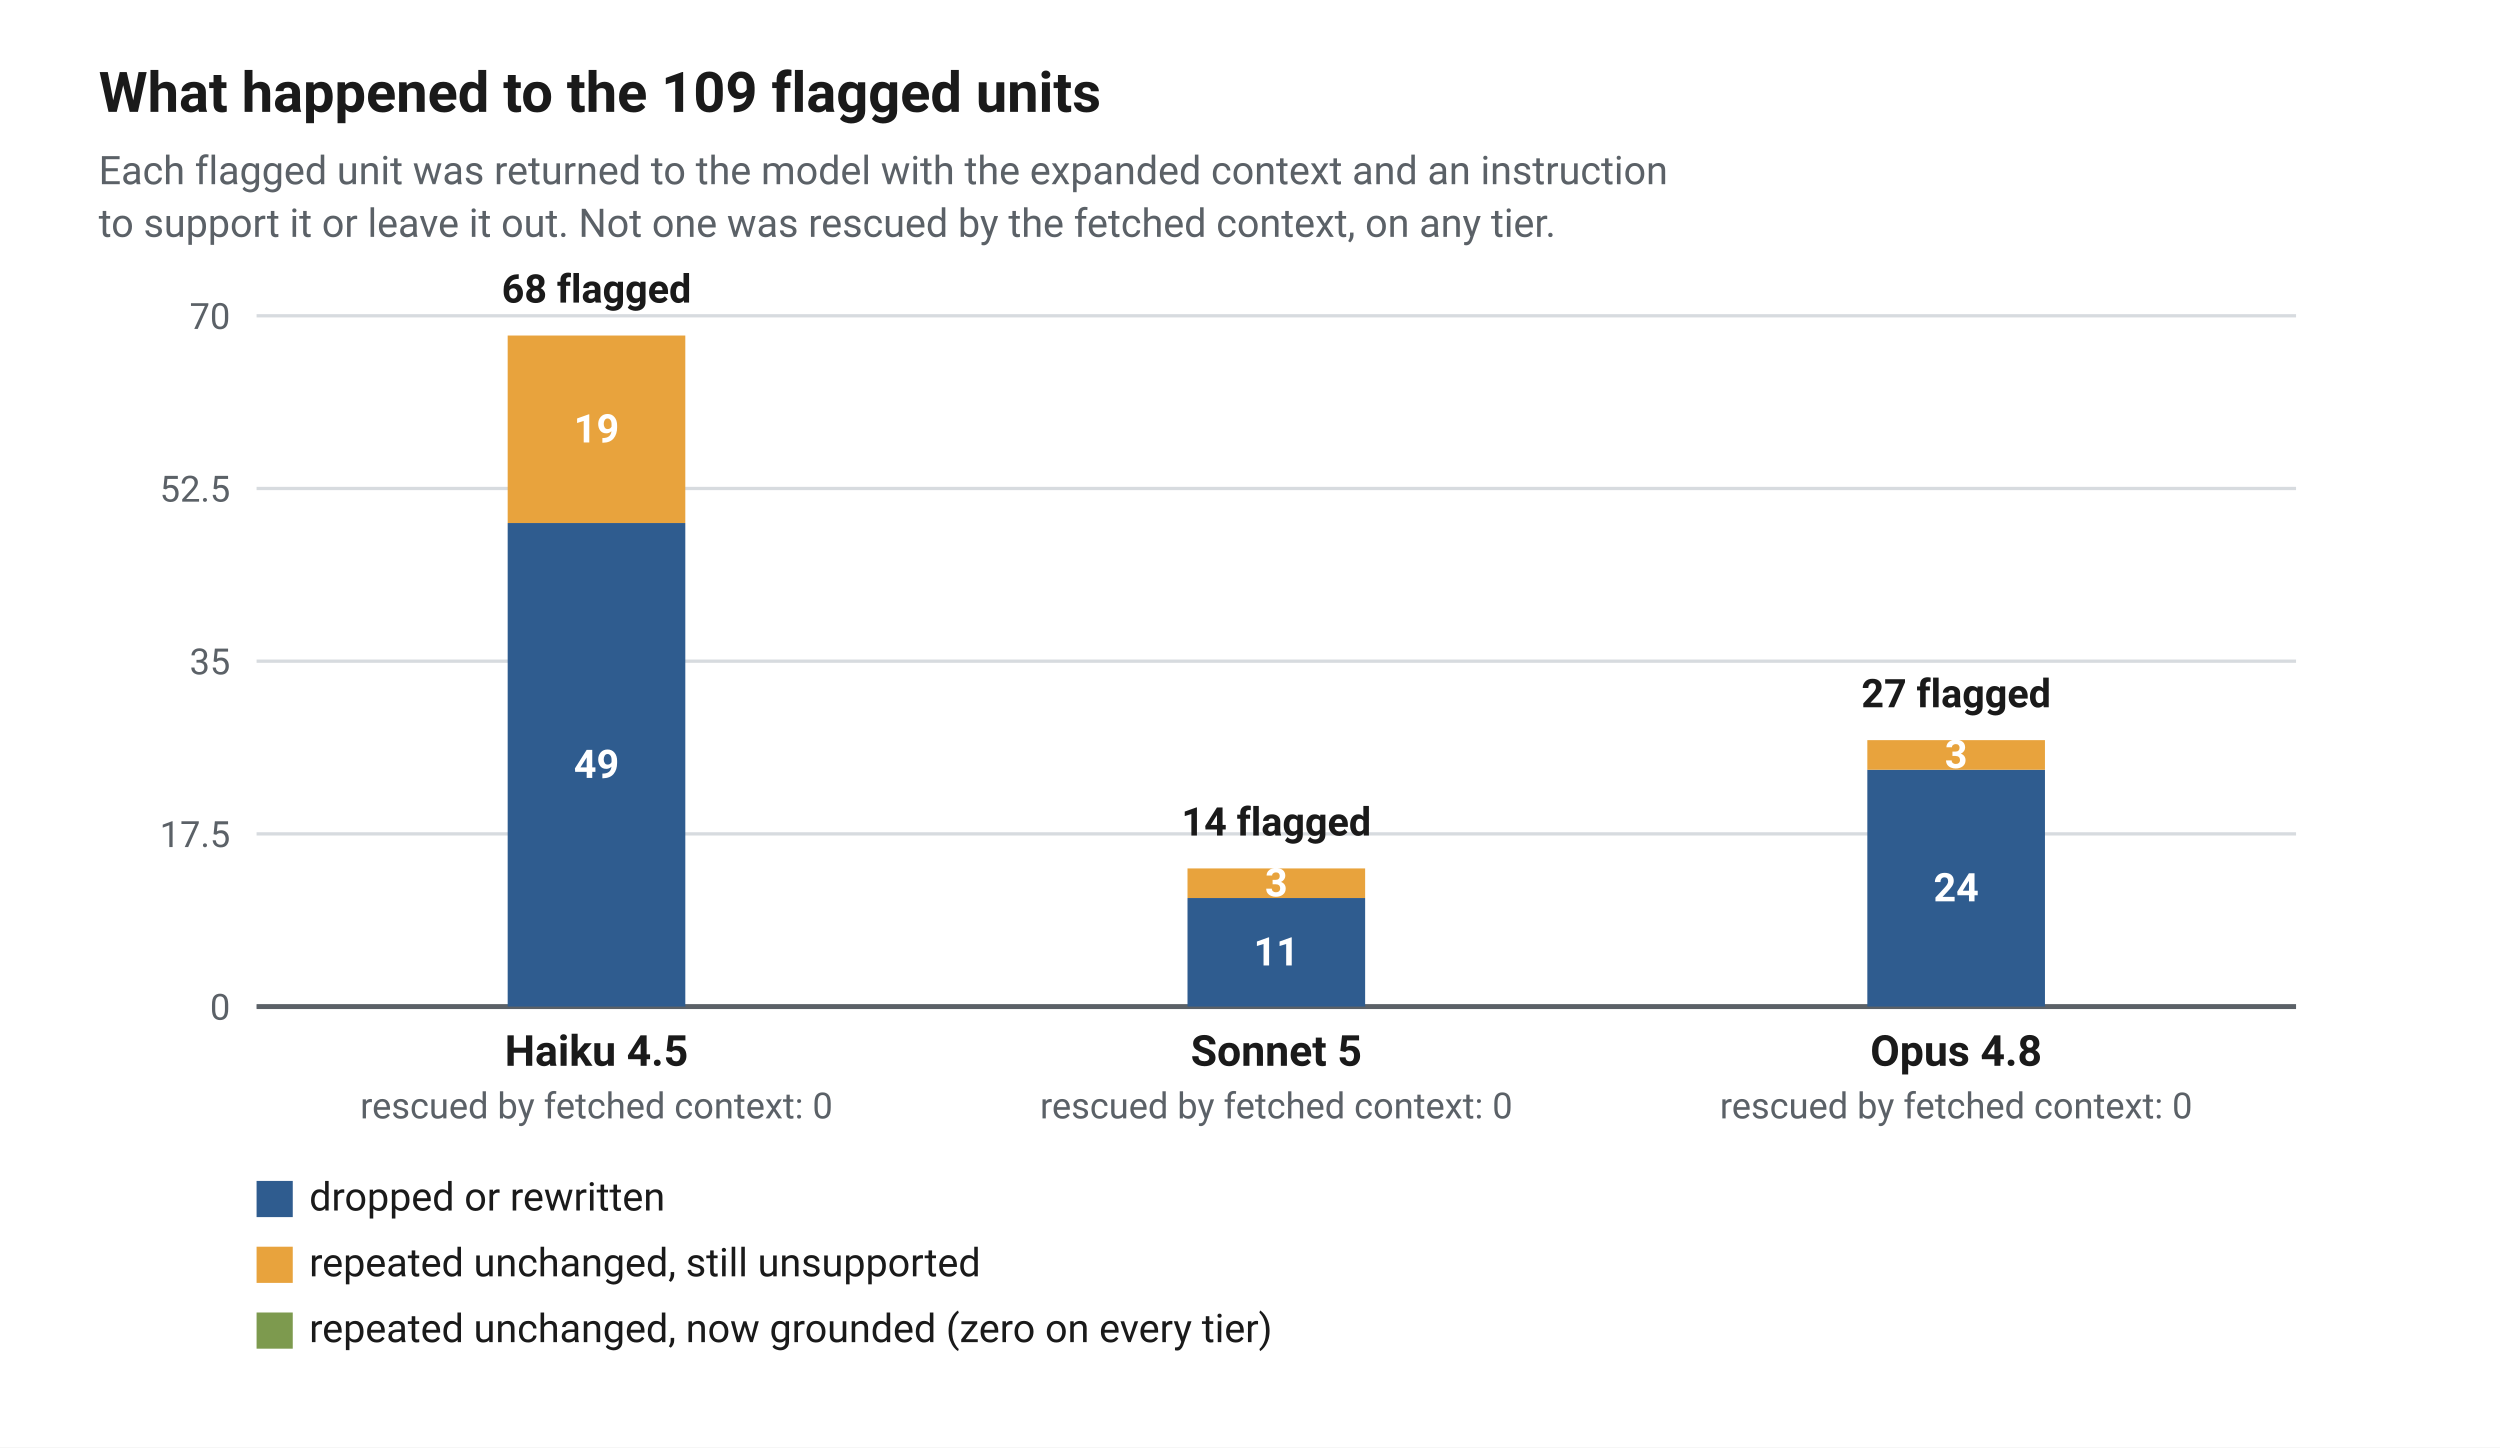
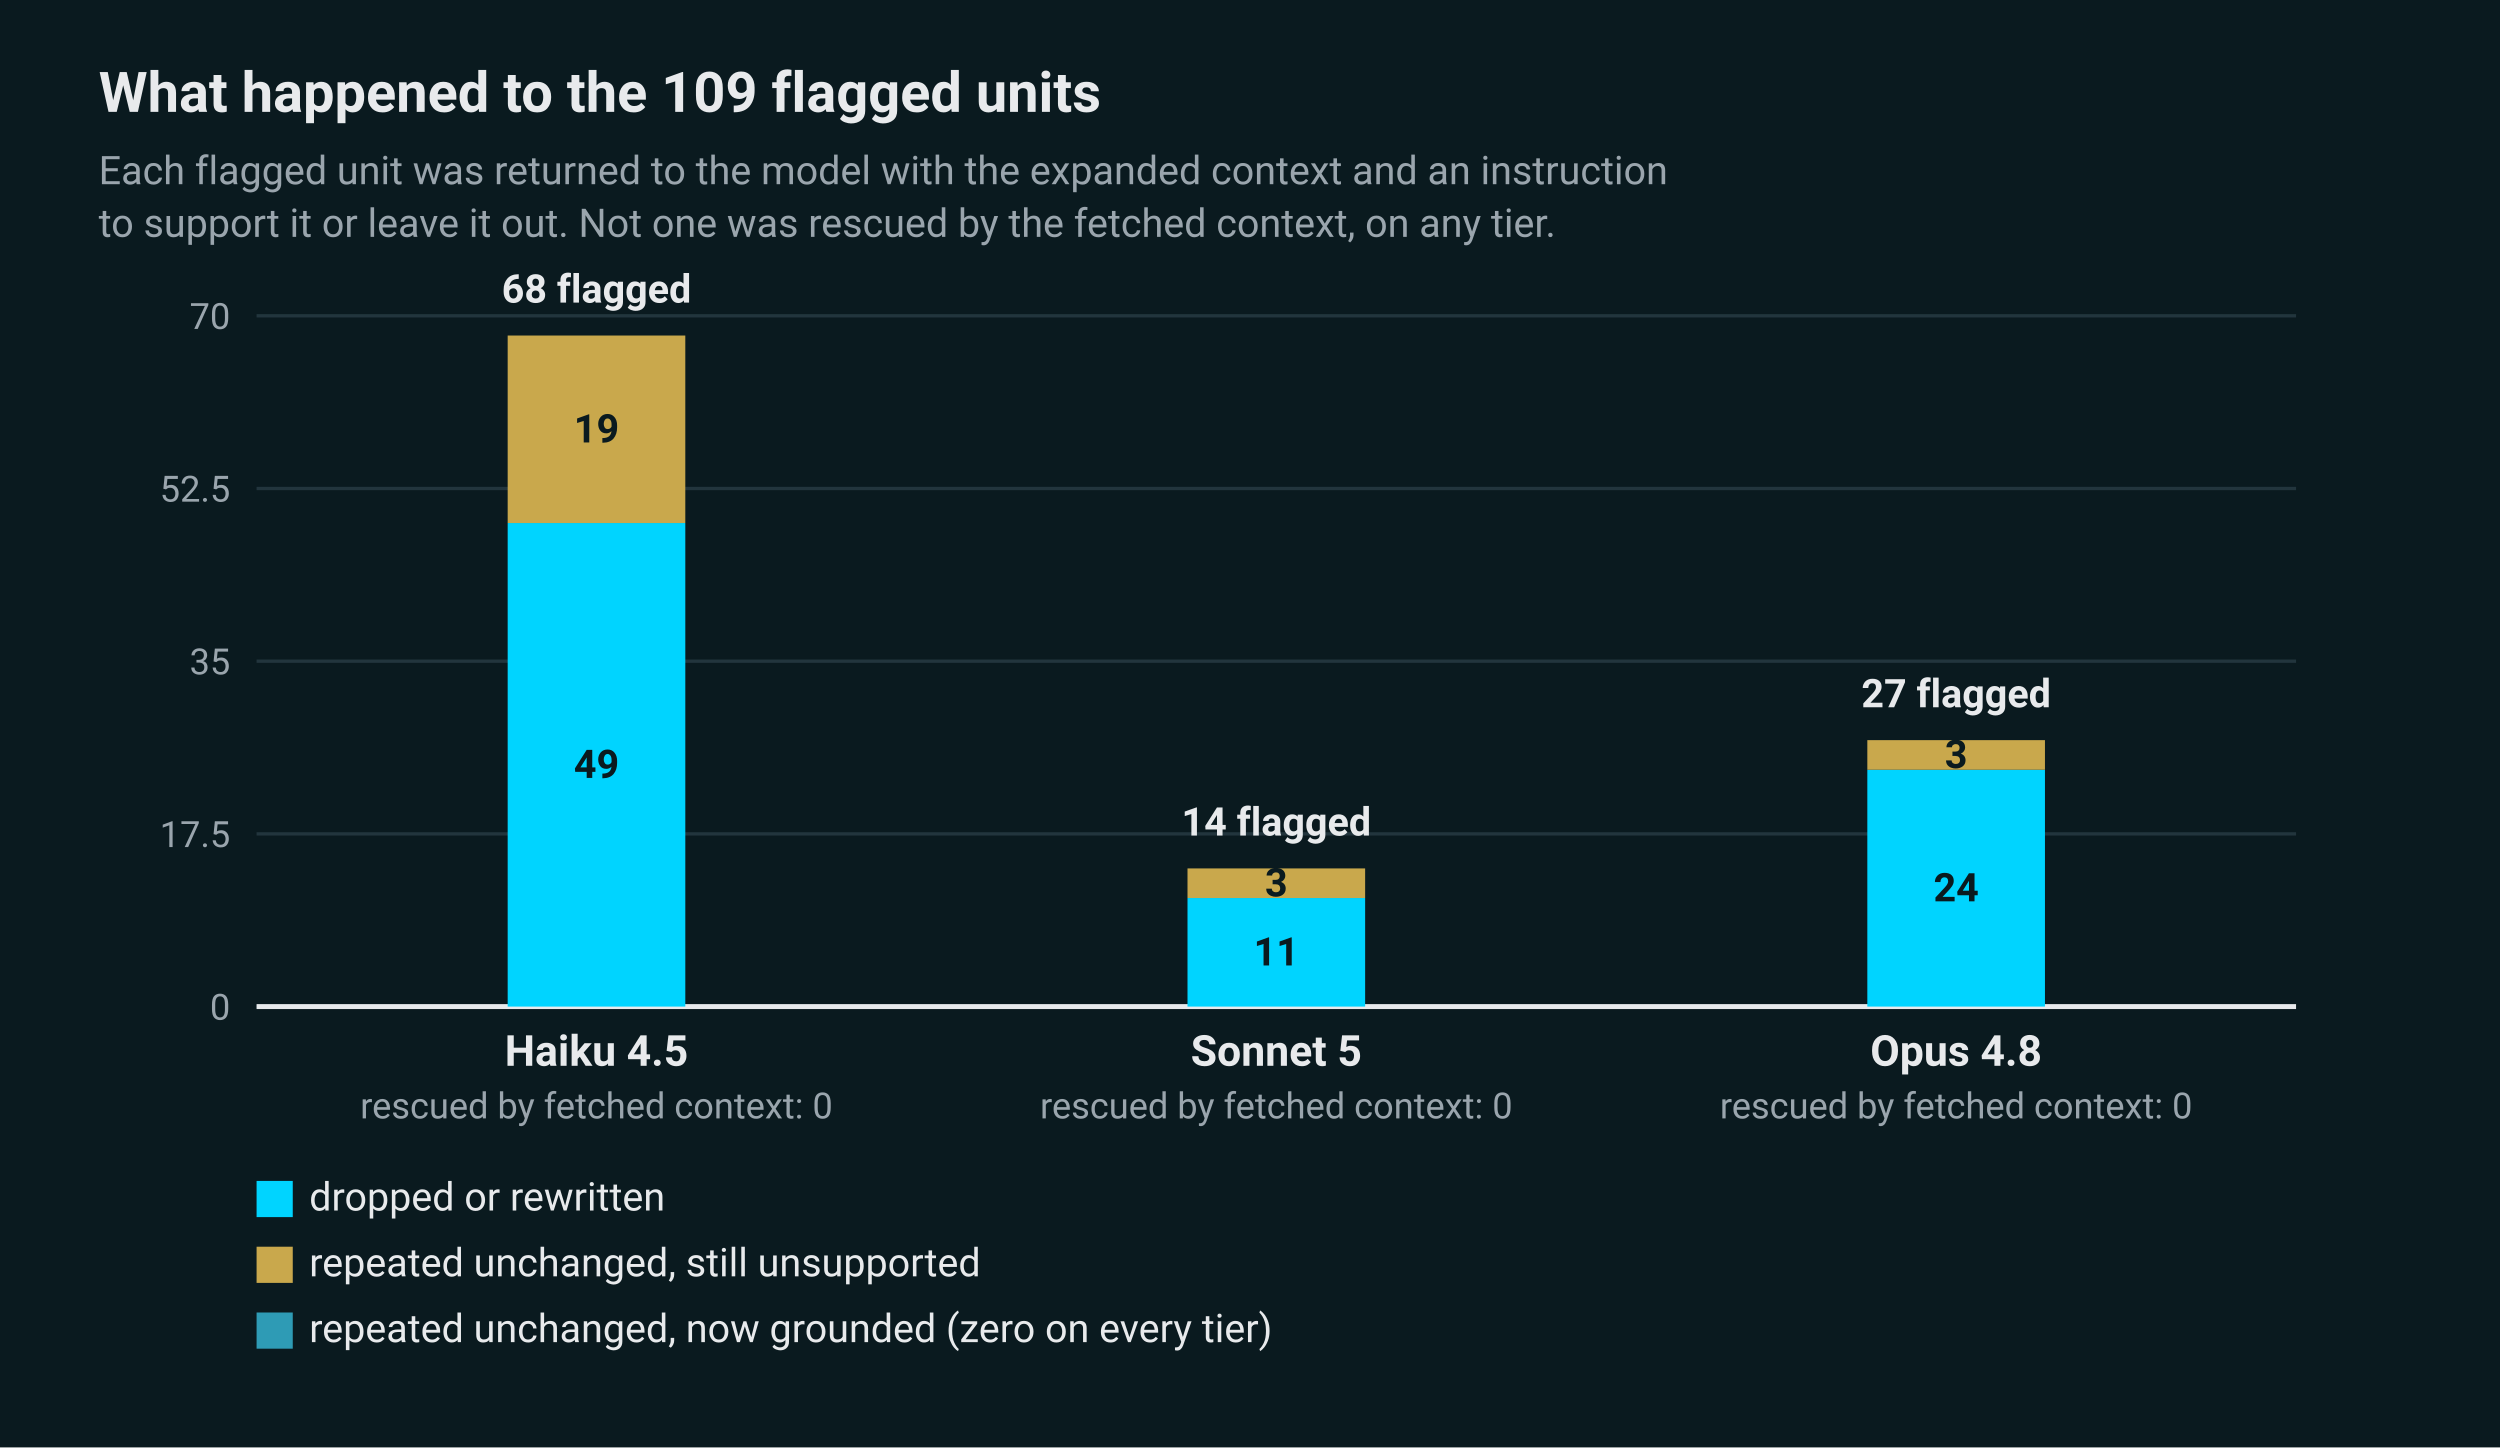
<svg xmlns="http://www.w3.org/2000/svg" width="760" height="440" viewBox="0 0 760 440" role="img" aria-labelledby="figure-title figure-desc">
-   <rect x="0" y="0" width="760" height="440" fill="#ffffff" />
-   <text x="30" y="34" font-size="17" font-family="system-ui, -apple-system, Segoe UI, Roboto, Helvetica, Arial, sans-serif" fill="#1a1a1a" font-weight="600">What happened to the 109 flagged units</text>
-   <text x="30" y="56" font-size="12" font-family="system-ui, -apple-system, Segoe UI, Roboto, Helvetica, Arial, sans-serif" fill="#5b6167">Each flagged unit was returned to the model with the expanded context and an instruction</text>
-   <text x="30" y="72" font-size="12" font-family="system-ui, -apple-system, Segoe UI, Roboto, Helvetica, Arial, sans-serif" fill="#5b6167">to support it or leave it out. Not one was rescued by the fetched context, on any tier.</text>
-   <line x1="78" y1="306" x2="698" y2="306" stroke="#d7dbdf" stroke-width="1" />
-   <text x="70" y="310" font-size="11" font-family="system-ui, -apple-system, Segoe UI, Roboto, Helvetica, Arial, sans-serif" fill="#5b6167" text-anchor="end">0</text>
-   <line x1="78" y1="253.5" x2="698" y2="253.5" stroke="#d7dbdf" stroke-width="1" />
-   <text x="70" y="257.5" font-size="11" font-family="system-ui, -apple-system, Segoe UI, Roboto, Helvetica, Arial, sans-serif" fill="#5b6167" text-anchor="end">17.5</text>
-   <line x1="78" y1="201" x2="698" y2="201" stroke="#d7dbdf" stroke-width="1" />
-   <text x="70" y="205" font-size="11" font-family="system-ui, -apple-system, Segoe UI, Roboto, Helvetica, Arial, sans-serif" fill="#5b6167" text-anchor="end">35</text>
-   <line x1="78" y1="148.5" x2="698" y2="148.5" stroke="#d7dbdf" stroke-width="1" />
-   <text x="70" y="152.5" font-size="11" font-family="system-ui, -apple-system, Segoe UI, Roboto, Helvetica, Arial, sans-serif" fill="#5b6167" text-anchor="end">52.5</text>
-   <line x1="78" y1="96" x2="698" y2="96" stroke="#d7dbdf" stroke-width="1" />
-   <text x="70" y="100" font-size="11" font-family="system-ui, -apple-system, Segoe UI, Roboto, Helvetica, Arial, sans-serif" fill="#5b6167" text-anchor="end">70</text>
-   <line x1="78" y1="306" x2="698" y2="306" stroke="#5b6167" stroke-width="1.5" />
-   <rect x="154.333" y="159" width="54" height="147" fill="#2f5c8f" />
-   <text x="181.333" y="236.5" font-size="12" font-family="system-ui, -apple-system, Segoe UI, Roboto, Helvetica, Arial, sans-serif" fill="#ffffff" text-anchor="middle" font-weight="600">49</text>
-   <rect x="154.333" y="102" width="54" height="57" fill="#e8a33d" />
-   <text x="181.333" y="134.5" font-size="12" font-family="system-ui, -apple-system, Segoe UI, Roboto, Helvetica, Arial, sans-serif" fill="#ffffff" text-anchor="middle" font-weight="600">19</text>
-   <text x="181.333" y="92" font-size="12" font-family="system-ui, -apple-system, Segoe UI, Roboto, Helvetica, Arial, sans-serif" fill="#1a1a1a" text-anchor="middle" font-weight="600">68 flagged</text>
-   <text x="181.333" y="324" font-size="13" font-family="system-ui, -apple-system, Segoe UI, Roboto, Helvetica, Arial, sans-serif" fill="#1a1a1a" text-anchor="middle" font-weight="600">Haiku 4.5</text>
-   <text x="181.333" y="340" font-size="11" font-family="system-ui, -apple-system, Segoe UI, Roboto, Helvetica, Arial, sans-serif" fill="#5b6167" text-anchor="middle">rescued by fetched context: 0</text>
-   <rect x="361" y="273" width="54" height="33" fill="#2f5c8f" />
-   <text x="388" y="293.5" font-size="12" font-family="system-ui, -apple-system, Segoe UI, Roboto, Helvetica, Arial, sans-serif" fill="#ffffff" text-anchor="middle" font-weight="600">11</text>
-   <rect x="361" y="264" width="54" height="9" fill="#e8a33d" />
-   <text x="388" y="272.5" font-size="12" font-family="system-ui, -apple-system, Segoe UI, Roboto, Helvetica, Arial, sans-serif" fill="#ffffff" text-anchor="middle" font-weight="600">3</text>
-   <text x="388" y="254" font-size="12" font-family="system-ui, -apple-system, Segoe UI, Roboto, Helvetica, Arial, sans-serif" fill="#1a1a1a" text-anchor="middle" font-weight="600">14 flagged</text>
-   <text x="388" y="324" font-size="13" font-family="system-ui, -apple-system, Segoe UI, Roboto, Helvetica, Arial, sans-serif" fill="#1a1a1a" text-anchor="middle" font-weight="600">Sonnet 5</text>
-   <text x="388" y="340" font-size="11" font-family="system-ui, -apple-system, Segoe UI, Roboto, Helvetica, Arial, sans-serif" fill="#5b6167" text-anchor="middle">rescued by fetched context: 0</text>
-   <rect x="567.667" y="234" width="54" height="72" fill="#2f5c8f" />
-   <text x="594.667" y="274" font-size="12" font-family="system-ui, -apple-system, Segoe UI, Roboto, Helvetica, Arial, sans-serif" fill="#ffffff" text-anchor="middle" font-weight="600">24</text>
-   <rect x="567.667" y="225" width="54" height="9" fill="#e8a33d" />
-   <text x="594.667" y="233.5" font-size="12" font-family="system-ui, -apple-system, Segoe UI, Roboto, Helvetica, Arial, sans-serif" fill="#ffffff" text-anchor="middle" font-weight="600">3</text>
-   <text x="594.667" y="215" font-size="12" font-family="system-ui, -apple-system, Segoe UI, Roboto, Helvetica, Arial, sans-serif" fill="#1a1a1a" text-anchor="middle" font-weight="600">27 flagged</text>
-   <text x="594.667" y="324" font-size="13" font-family="system-ui, -apple-system, Segoe UI, Roboto, Helvetica, Arial, sans-serif" fill="#1a1a1a" text-anchor="middle" font-weight="600">Opus 4.8</text>
-   <text x="594.667" y="340" font-size="11" font-family="system-ui, -apple-system, Segoe UI, Roboto, Helvetica, Arial, sans-serif" fill="#5b6167" text-anchor="middle">rescued by fetched context: 0</text>
-   <rect x="78" y="359" width="11" height="11" fill="#2f5c8f" />
-   <text x="94" y="368" font-size="12" font-family="system-ui, -apple-system, Segoe UI, Roboto, Helvetica, Arial, sans-serif" fill="#1a1a1a">dropped or rewritten</text>
-   <rect x="78" y="379" width="11" height="11" fill="#e8a33d" />
-   <text x="94" y="388" font-size="12" font-family="system-ui, -apple-system, Segoe UI, Roboto, Helvetica, Arial, sans-serif" fill="#1a1a1a">repeated unchanged, still unsupported</text>
-   <rect x="78" y="399" width="11" height="11" fill="#7d9a4e" />
-   <text x="94" y="408" font-size="12" font-family="system-ui, -apple-system, Segoe UI, Roboto, Helvetica, Arial, sans-serif" fill="#1a1a1a">repeated unchanged, now grounded (zero on every tier)</text>
+   <rect x="0" y="0" width="760" height="440" fill="#0A1A1F" />
+   <text x="30" y="34" font-size="17" font-family="system-ui, -apple-system, Segoe UI, Roboto, Helvetica, Arial, sans-serif" fill="#E8EAEC" font-weight="600">What happened to the 109 flagged units</text>
+   <text x="30" y="56" font-size="12" font-family="system-ui, -apple-system, Segoe UI, Roboto, Helvetica, Arial, sans-serif" fill="#9AA5AD">Each flagged unit was returned to the model with the expanded context and an instruction</text>
+   <text x="30" y="72" font-size="12" font-family="system-ui, -apple-system, Segoe UI, Roboto, Helvetica, Arial, sans-serif" fill="#9AA5AD">to support it or leave it out. Not one was rescued by the fetched context, on any tier.</text>
+   <line x1="78" y1="306" x2="698" y2="306" stroke="#22353D" stroke-width="1" />
+   <text x="70" y="310" font-size="11" font-family="system-ui, -apple-system, Segoe UI, Roboto, Helvetica, Arial, sans-serif" fill="#9AA5AD" text-anchor="end">0</text>
+   <line x1="78" y1="253.5" x2="698" y2="253.5" stroke="#22353D" stroke-width="1" />
+   <text x="70" y="257.5" font-size="11" font-family="system-ui, -apple-system, Segoe UI, Roboto, Helvetica, Arial, sans-serif" fill="#9AA5AD" text-anchor="end">17.5</text>
+   <line x1="78" y1="201" x2="698" y2="201" stroke="#22353D" stroke-width="1" />
+   <text x="70" y="205" font-size="11" font-family="system-ui, -apple-system, Segoe UI, Roboto, Helvetica, Arial, sans-serif" fill="#9AA5AD" text-anchor="end">35</text>
+   <line x1="78" y1="148.5" x2="698" y2="148.5" stroke="#22353D" stroke-width="1" />
+   <text x="70" y="152.5" font-size="11" font-family="system-ui, -apple-system, Segoe UI, Roboto, Helvetica, Arial, sans-serif" fill="#9AA5AD" text-anchor="end">52.5</text>
+   <line x1="78" y1="96" x2="698" y2="96" stroke="#22353D" stroke-width="1" />
+   <text x="70" y="100" font-size="11" font-family="system-ui, -apple-system, Segoe UI, Roboto, Helvetica, Arial, sans-serif" fill="#9AA5AD" text-anchor="end">70</text>
+   <line x1="78" y1="306" x2="698" y2="306" stroke="#E8EAEC" stroke-width="1.5" />
+   <rect x="154.333" y="159" width="54" height="147" fill="#00D4FF" />
+   <text x="181.333" y="236.5" font-size="12" font-family="system-ui, -apple-system, Segoe UI, Roboto, Helvetica, Arial, sans-serif" fill="#0A1A1F" text-anchor="middle" font-weight="600">49</text>
+   <rect x="154.333" y="102" width="54" height="57" fill="#C9A84C" />
+   <text x="181.333" y="134.5" font-size="12" font-family="system-ui, -apple-system, Segoe UI, Roboto, Helvetica, Arial, sans-serif" fill="#0A1A1F" text-anchor="middle" font-weight="600">19</text>
+   <text x="181.333" y="92" font-size="12" font-family="system-ui, -apple-system, Segoe UI, Roboto, Helvetica, Arial, sans-serif" fill="#E8EAEC" text-anchor="middle" font-weight="600">68 flagged</text>
+   <text x="181.333" y="324" font-size="13" font-family="system-ui, -apple-system, Segoe UI, Roboto, Helvetica, Arial, sans-serif" fill="#E8EAEC" text-anchor="middle" font-weight="600">Haiku 4.5</text>
+   <text x="181.333" y="340" font-size="11" font-family="system-ui, -apple-system, Segoe UI, Roboto, Helvetica, Arial, sans-serif" fill="#9AA5AD" text-anchor="middle">rescued by fetched context: 0</text>
+   <rect x="361" y="273" width="54" height="33" fill="#00D4FF" />
+   <text x="388" y="293.5" font-size="12" font-family="system-ui, -apple-system, Segoe UI, Roboto, Helvetica, Arial, sans-serif" fill="#0A1A1F" text-anchor="middle" font-weight="600">11</text>
+   <rect x="361" y="264" width="54" height="9" fill="#C9A84C" />
+   <text x="388" y="272.5" font-size="12" font-family="system-ui, -apple-system, Segoe UI, Roboto, Helvetica, Arial, sans-serif" fill="#0A1A1F" text-anchor="middle" font-weight="600">3</text>
+   <text x="388" y="254" font-size="12" font-family="system-ui, -apple-system, Segoe UI, Roboto, Helvetica, Arial, sans-serif" fill="#E8EAEC" text-anchor="middle" font-weight="600">14 flagged</text>
+   <text x="388" y="324" font-size="13" font-family="system-ui, -apple-system, Segoe UI, Roboto, Helvetica, Arial, sans-serif" fill="#E8EAEC" text-anchor="middle" font-weight="600">Sonnet 5</text>
+   <text x="388" y="340" font-size="11" font-family="system-ui, -apple-system, Segoe UI, Roboto, Helvetica, Arial, sans-serif" fill="#9AA5AD" text-anchor="middle">rescued by fetched context: 0</text>
+   <rect x="567.667" y="234" width="54" height="72" fill="#00D4FF" />
+   <text x="594.667" y="274" font-size="12" font-family="system-ui, -apple-system, Segoe UI, Roboto, Helvetica, Arial, sans-serif" fill="#0A1A1F" text-anchor="middle" font-weight="600">24</text>
+   <rect x="567.667" y="225" width="54" height="9" fill="#C9A84C" />
+   <text x="594.667" y="233.5" font-size="12" font-family="system-ui, -apple-system, Segoe UI, Roboto, Helvetica, Arial, sans-serif" fill="#0A1A1F" text-anchor="middle" font-weight="600">3</text>
+   <text x="594.667" y="215" font-size="12" font-family="system-ui, -apple-system, Segoe UI, Roboto, Helvetica, Arial, sans-serif" fill="#E8EAEC" text-anchor="middle" font-weight="600">27 flagged</text>
+   <text x="594.667" y="324" font-size="13" font-family="system-ui, -apple-system, Segoe UI, Roboto, Helvetica, Arial, sans-serif" fill="#E8EAEC" text-anchor="middle" font-weight="600">Opus 4.8</text>
+   <text x="594.667" y="340" font-size="11" font-family="system-ui, -apple-system, Segoe UI, Roboto, Helvetica, Arial, sans-serif" fill="#9AA5AD" text-anchor="middle">rescued by fetched context: 0</text>
+   <rect x="78" y="359" width="11" height="11" fill="#00D4FF" />
+   <text x="94" y="368" font-size="12" font-family="system-ui, -apple-system, Segoe UI, Roboto, Helvetica, Arial, sans-serif" fill="#E8EAEC">dropped or rewritten</text>
+   <rect x="78" y="379" width="11" height="11" fill="#C9A84C" />
+   <text x="94" y="388" font-size="12" font-family="system-ui, -apple-system, Segoe UI, Roboto, Helvetica, Arial, sans-serif" fill="#E8EAEC">repeated unchanged, still unsupported</text>
+   <rect x="78" y="399" width="11" height="11" fill="#2E9BB5" />
+   <text x="94" y="408" font-size="12" font-family="system-ui, -apple-system, Segoe UI, Roboto, Helvetica, Arial, sans-serif" fill="#E8EAEC">repeated unchanged, now grounded (zero on every tier)</text>
</svg>
